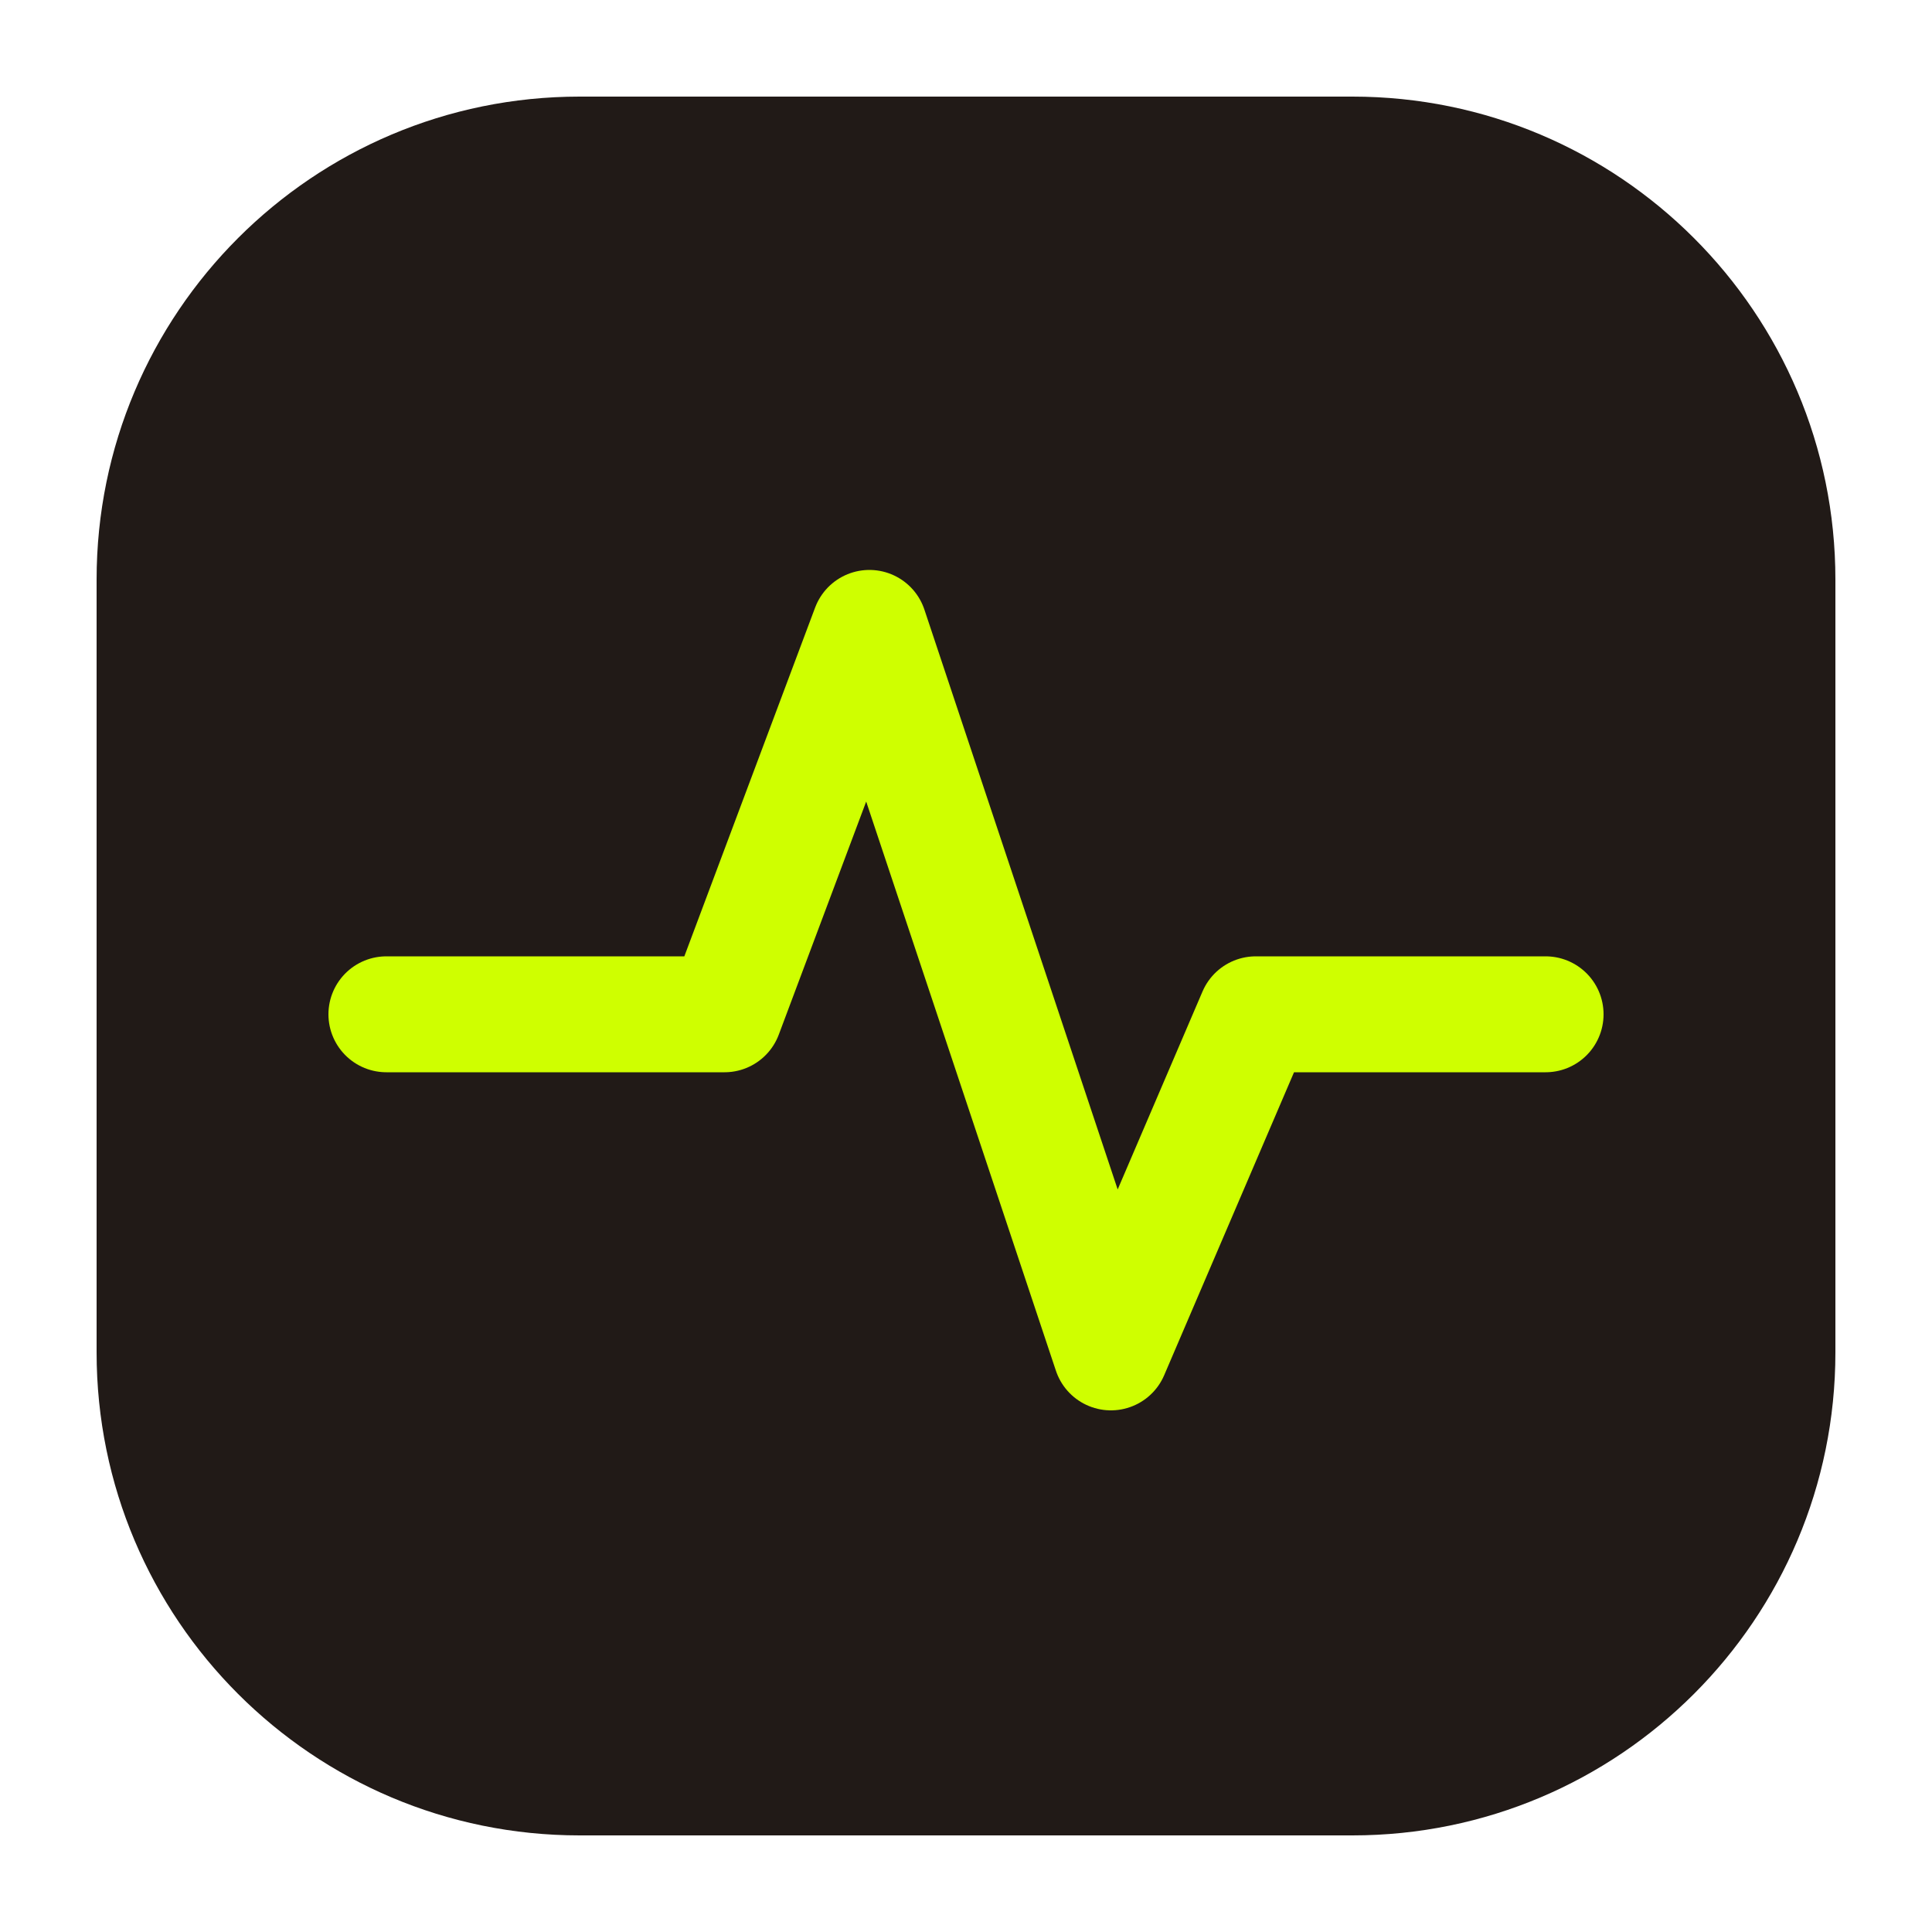
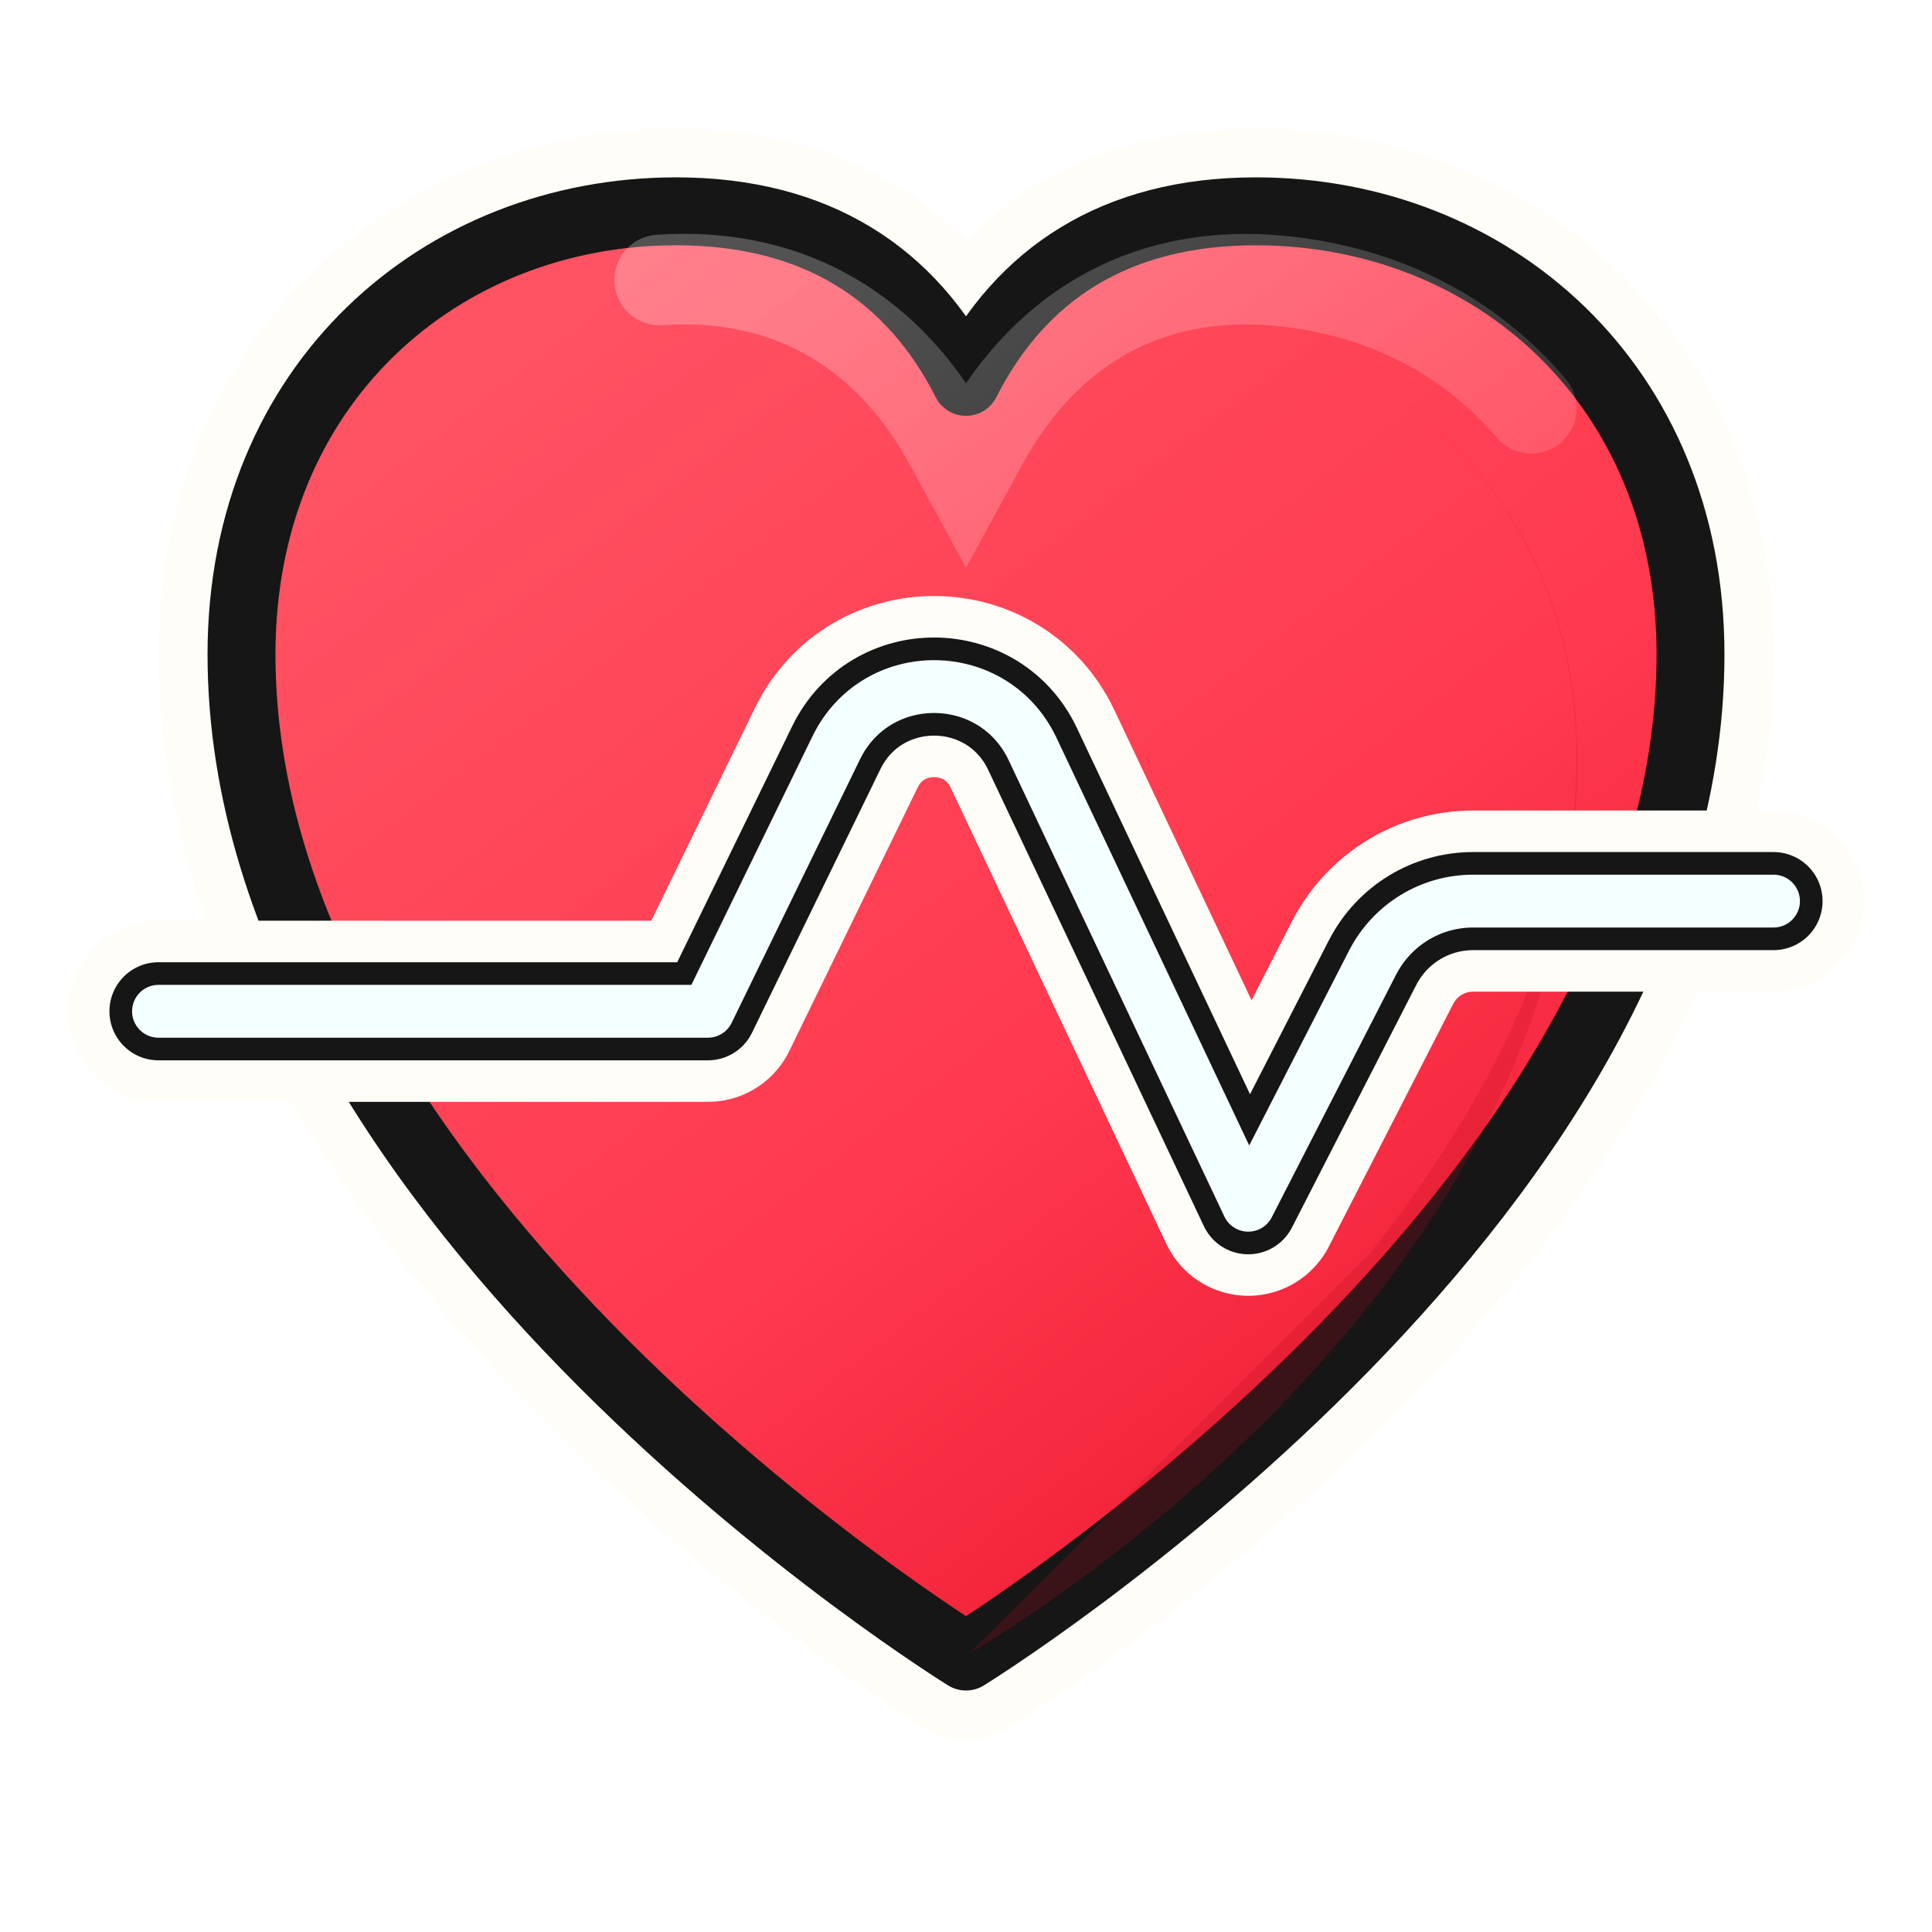
- <svg xmlns="http://www.w3.org/2000/svg" viewBox="0 0 40 40" role="img" aria-labelledby="t">
-   <rect x="2" y="2" width="36" height="36" rx="10" fill="#211A17" />
-   <path d="M8 21h7l3-8 5 15 3-7h6" fill="none" stroke="#CFFF00" stroke-width="2.4" stroke-linecap="round" stroke-linejoin="round" />
+ <svg xmlns="http://www.w3.org/2000/svg" viewBox="0 0 256 256" role="img" aria-labelledby="pulso-logo-title">
+   <defs>
+     <linearGradient id="heartFill" x1="64" y1="44" x2="202" y2="224" gradientUnits="userSpaceOnUse">
+       <stop offset="0" stop-color="#FF5363" />
+       <stop offset=".54" stop-color="#FF394E" />
+       <stop offset="1" stop-color="#E9132B" />
+     </linearGradient>
+     <linearGradient id="heartGlow" x1="90" y1="44" x2="186" y2="180" gradientUnits="userSpaceOnUse">
+       <stop offset="0" stop-color="#FFFFFF" stop-opacity=".26" />
+       <stop offset="1" stop-color="#FFFFFF" stop-opacity="0" />
+     </linearGradient>
+   </defs>
+   <path d="M128 219.5S32 160.3 32 86.7C32 50.8 58.5 28 89.6 28c18.7 0 31.2 8.4 38.4 22.6C135.2 36.4 147.7 28 166.4 28 197.5 28 224 50.8 224 86.7c0 73.6-96 132.8-96 132.8Z" fill="none" stroke="#FFFDF8" stroke-width="22" stroke-linecap="round" stroke-linejoin="round" />
+   <path d="M128 219.5S32 160.3 32 86.7C32 50.8 58.5 28 89.6 28c18.7 0 31.2 8.4 38.4 22.6C135.2 36.4 147.7 28 166.4 28 197.5 28 224 50.8 224 86.7c0 73.6-96 132.8-96 132.8Z" fill="url(#heartFill)" stroke="#161616" stroke-width="9" stroke-linecap="round" stroke-linejoin="round" />
+   <path d="M168.5 44.5c24.5 8.2 40.4 28.4 40.4 56.1 0 22.6-11.4 45.3-27.4 65.5l-53.2 53.1c16-9.6 80.7-52.9 80.7-118.6 0-27.7-16-47.9-40.5-56.1Z" fill="#B6081D" opacity=".22" />
+   <path d="M87.4 37.1c15.9-1.1 29.6 5.7 38.2 21.2l2.4 4.4 2.4-4.4c8.8-15.8 22.7-22.6 39-21.1 14.1 1.3 25.5 7.5 33.5 16.9" fill="none" stroke="url(#heartGlow)" stroke-width="12" stroke-linecap="round" />
+   <path d="M21 134h72.8l17-34.9c5.3-10.9 20.8-10.8 26 .1l28.6 60.5 16.5-32.2c2.6-5 7.7-8.1 13.3-8.1H235" fill="none" stroke="#FFFDF8" stroke-width="24" stroke-linecap="round" stroke-linejoin="round" />
+   <path d="M21 134h72.8l17-34.9c5.3-10.9 20.8-10.8 26 .1l28.6 60.5 16.5-32.2c2.6-5 7.7-8.1 13.3-8.1H235" fill="none" stroke="#161616" stroke-width="13" stroke-linecap="round" stroke-linejoin="round" />
+   <path d="M21 134h72.8l17-34.9c5.3-10.9 20.8-10.8 26 .1l28.6 60.5 16.5-32.2c2.6-5 7.7-8.1 13.3-8.1H235" fill="none" stroke="#F4FFFF" stroke-width="7" stroke-linecap="round" stroke-linejoin="round" />
</svg>
